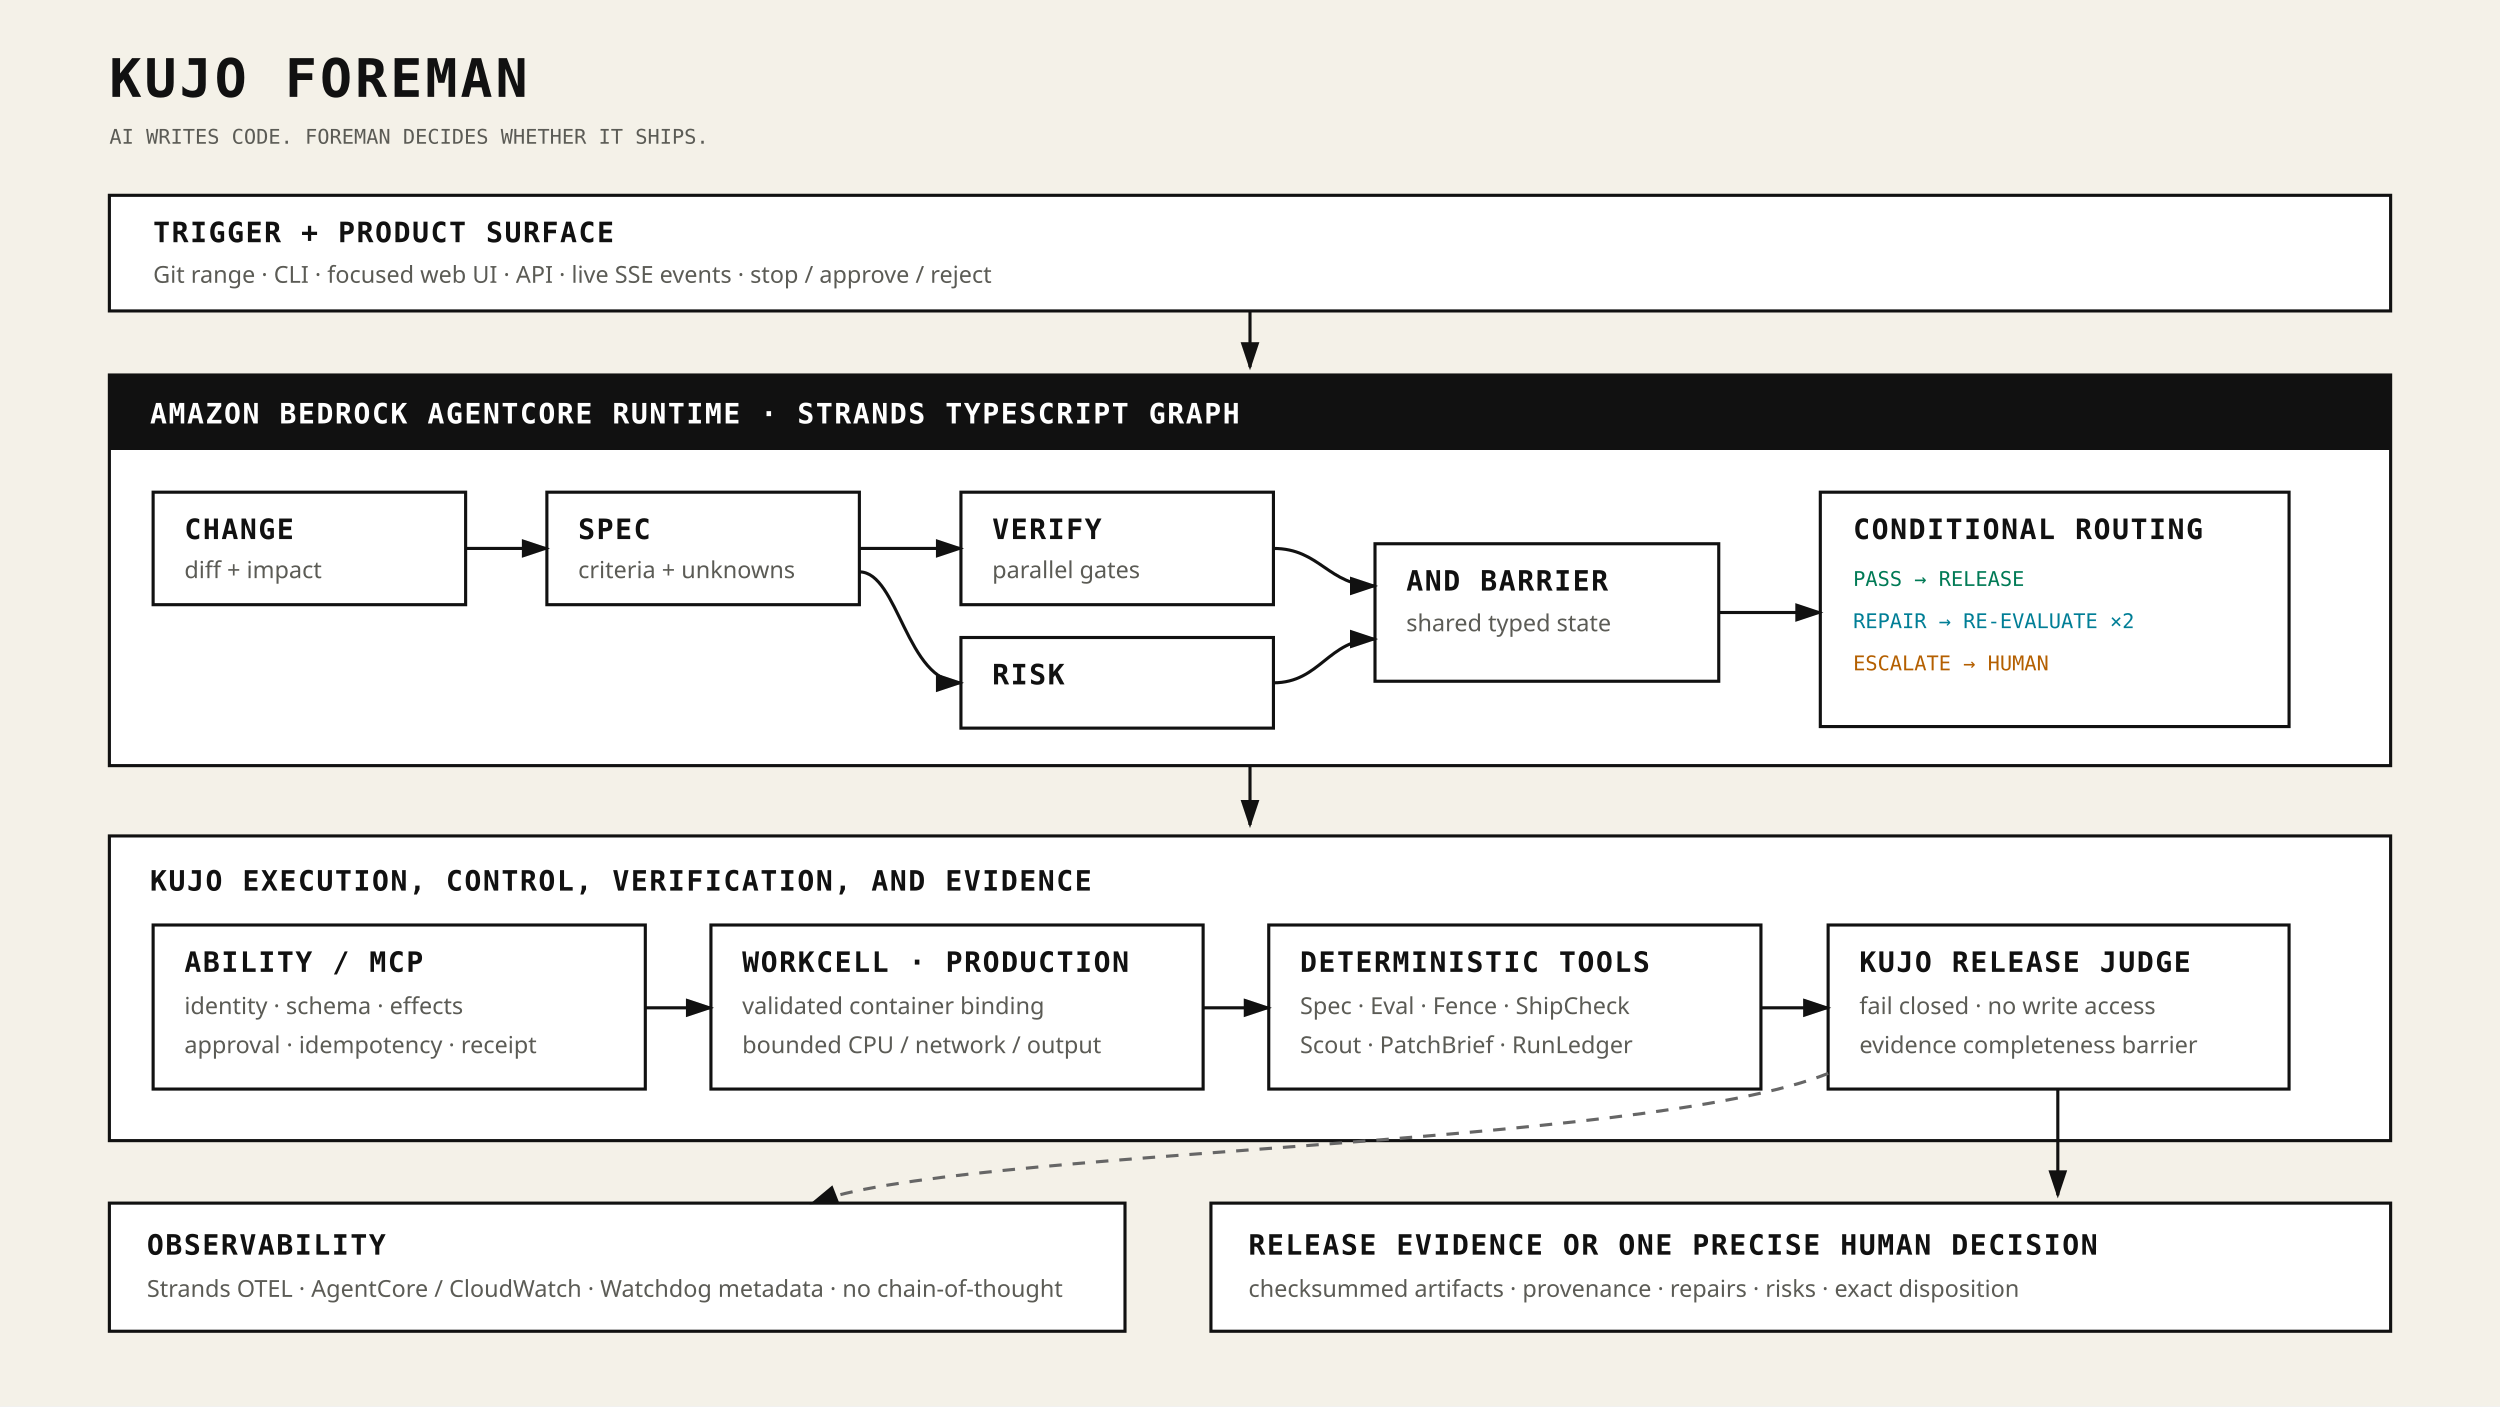
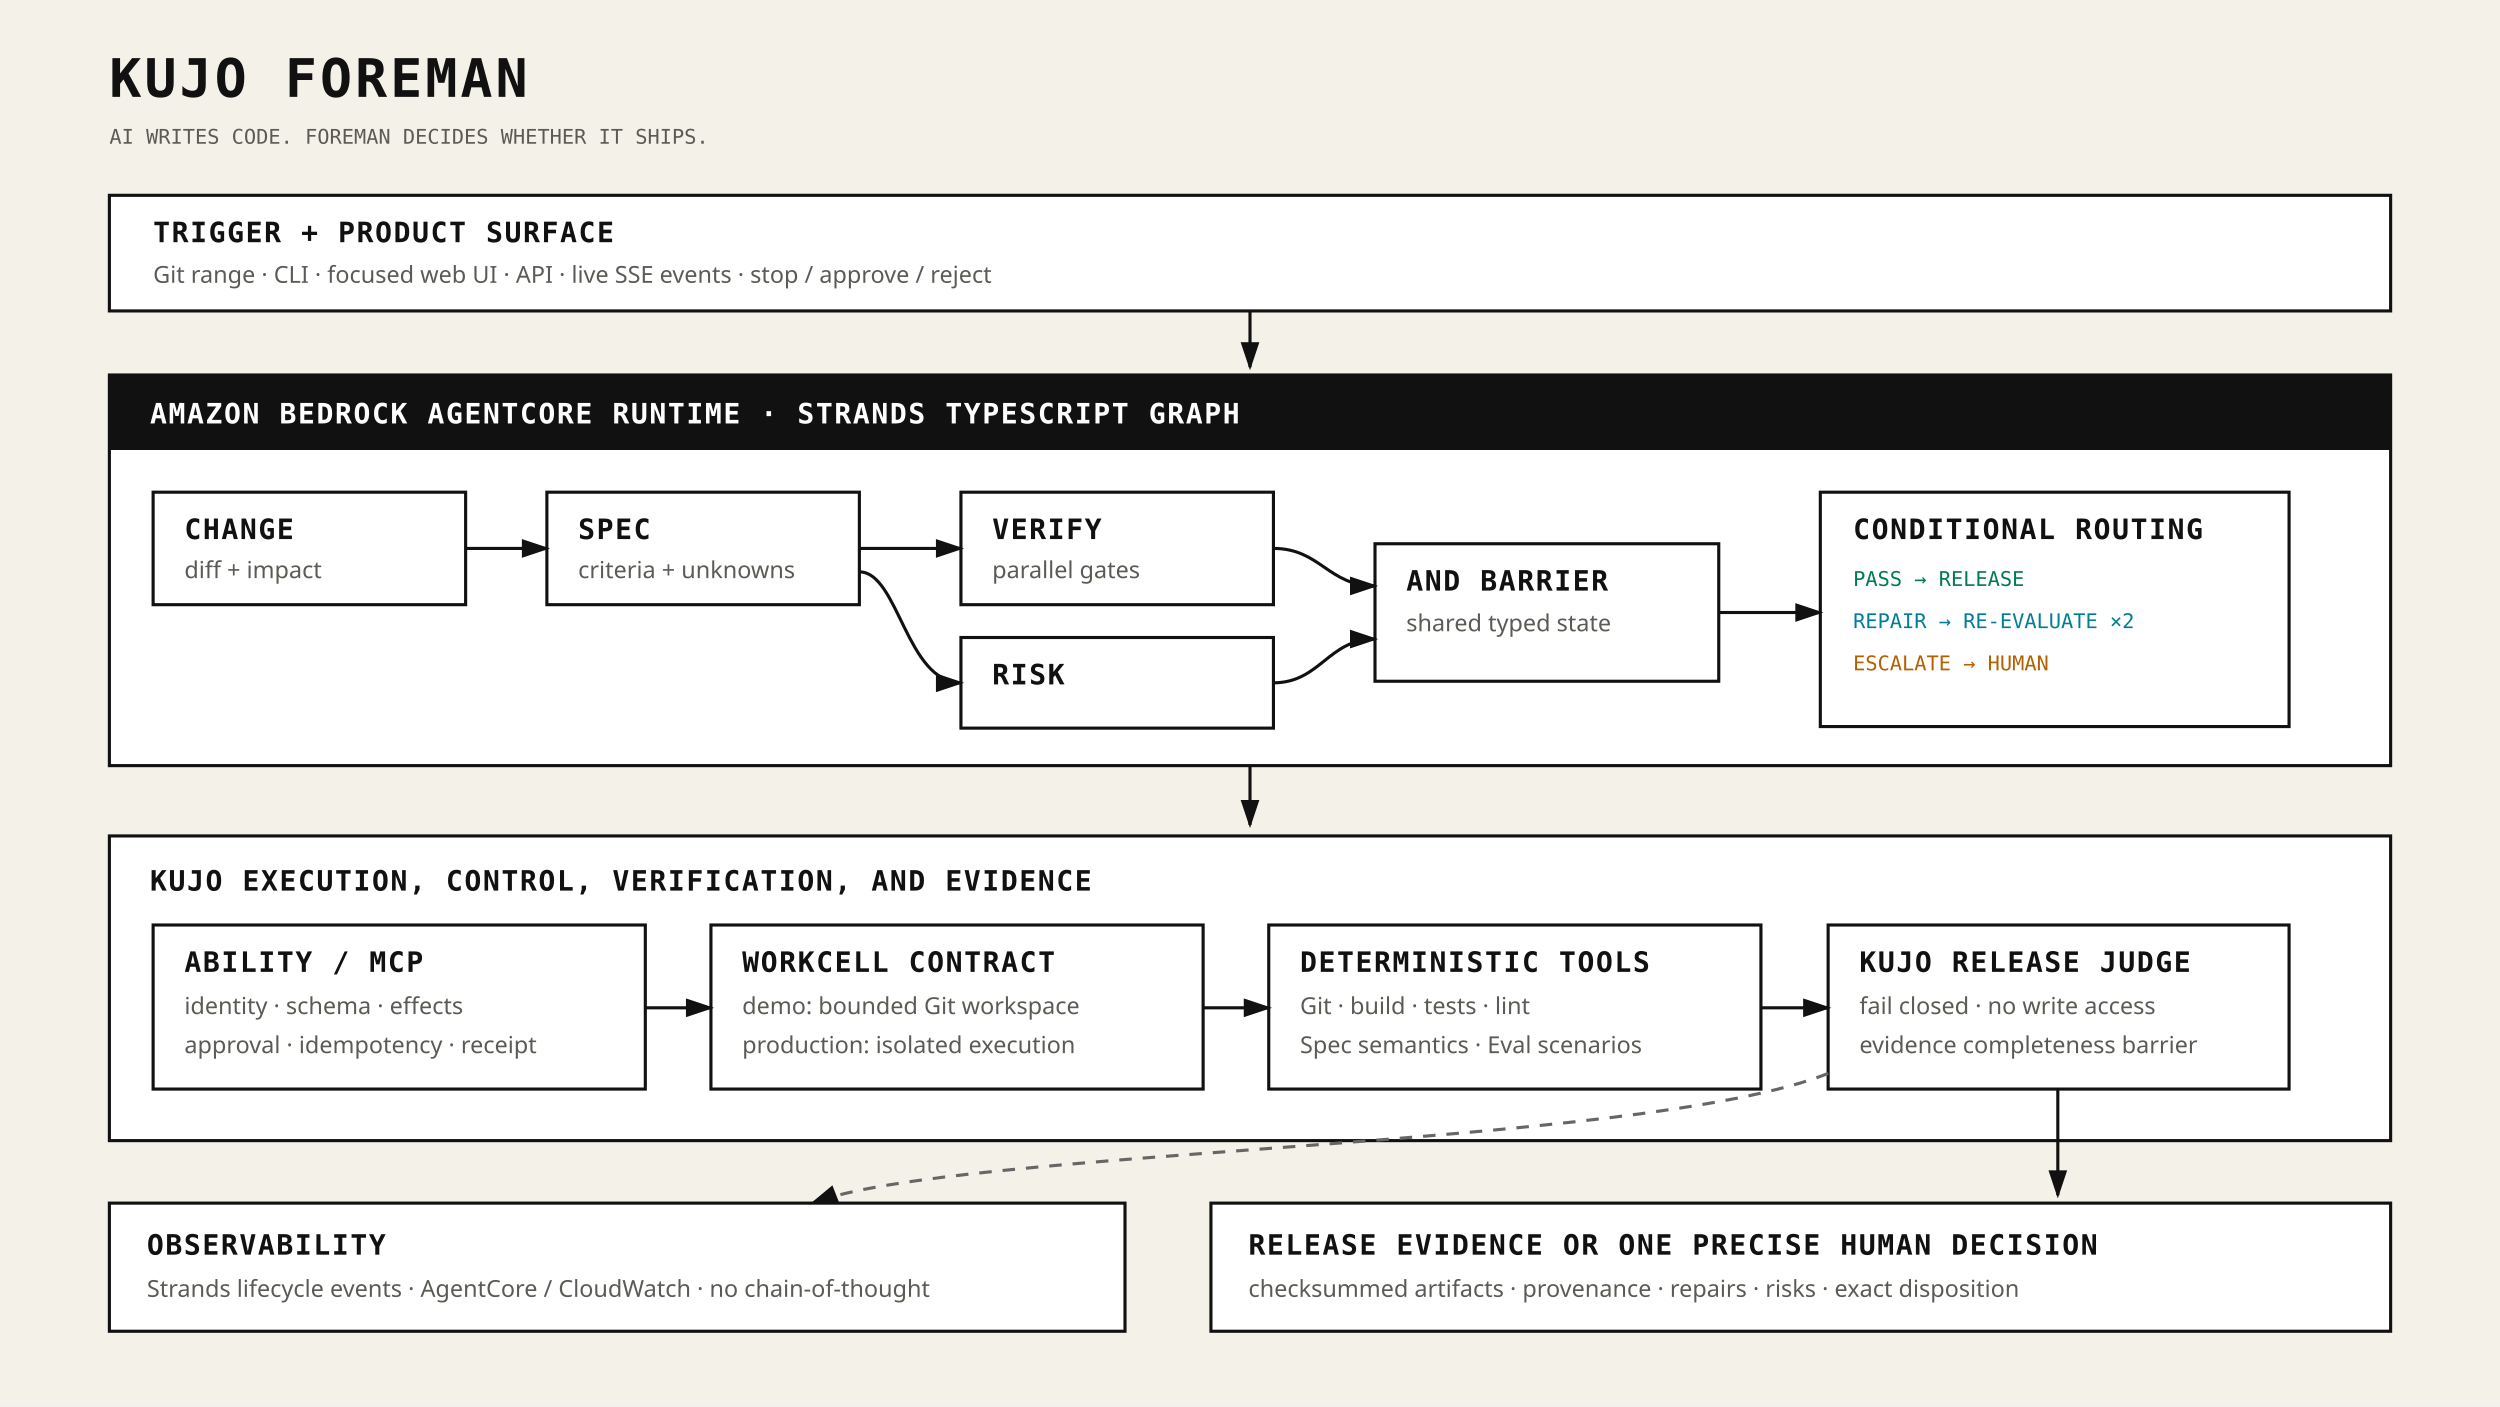
<svg xmlns="http://www.w3.org/2000/svg" width="1600" height="900" viewBox="0 0 1600 900" role="img" aria-labelledby="title desc">
  <defs>
    <style>
      .bg{fill:#f4f1e8}.panel{fill:#fff;stroke:#111;stroke-width:2}.ink{fill:#111}.muted{fill:#5b5b55}.green{fill:#007a55}.amber{fill:#b45f00}.cyan{fill:#007e96}.red{fill:#a32222}.line{fill:none;stroke:#111;stroke-width:2}.dash{fill:none;stroke:#666;stroke-width:2;stroke-dasharray:8 7}.title{font:700 34px ui-monospace,SFMono-Regular,Menlo,monospace;letter-spacing:2px}.h{font:700 18px ui-monospace,SFMono-Regular,Menlo,monospace;letter-spacing:1px}.t{font:15px system-ui,sans-serif}.m{font:13px ui-monospace,SFMono-Regular,Menlo,monospace}.white{fill:#fff}
    </style>
    <marker id="arrow" markerWidth="10" markerHeight="10" refX="8" refY="3" orient="auto">
      <path d="M0,0 L0,6 L9,3 z" class="ink" />
    </marker>
  </defs>
  <rect width="1600" height="900" class="bg" />
  <text x="70" y="62" class="title ink">KUJO FOREMAN</text>
  <text x="70" y="92" class="m muted">AI WRITES CODE. FOREMAN DECIDES WHETHER IT SHIPS.</text>
  <rect x="70" y="125" width="1460" height="74" class="panel" />
  <text x="98" y="155" class="h ink">TRIGGER + PRODUCT SURFACE</text>
  <text x="98" y="181" class="t muted">Git range · CLI · focused web UI · API · live SSE events · stop / approve / reject</text>
  <path d="M800 199 V235" class="line" marker-end="url(#arrow)" />
  <rect x="70" y="240" width="1460" height="250" class="panel" />
  <rect x="70" y="240" width="1460" height="48" class="ink" />
  <text x="96" y="271" class="h white">AMAZON BEDROCK AGENTCORE RUNTIME · STRANDS TYPESCRIPT GRAPH</text>
  <rect x="98" y="315" width="200" height="72" class="panel" />
  <text x="118" y="345" class="h ink">CHANGE</text>
  <text x="118" y="370" class="t muted">diff + impact</text>
  <rect x="350" y="315" width="200" height="72" class="panel" />
  <text x="370" y="345" class="h ink">SPEC</text>
  <text x="370" y="370" class="t muted">criteria + unknowns</text>
  <rect x="615" y="315" width="200" height="72" class="panel" />
  <text x="635" y="345" class="h ink">VERIFY</text>
  <text x="635" y="370" class="t muted">parallel gates</text>
  <rect x="615" y="408" width="200" height="58" class="panel" />
  <text x="635" y="438" class="h ink">RISK</text>
  <rect x="880" y="348" width="220" height="88" class="panel" />
  <text x="900" y="378" class="h ink">AND BARRIER</text>
  <text x="900" y="404" class="t muted">shared typed state</text>
  <rect x="1165" y="315" width="300" height="150" class="panel" />
  <text x="1186" y="345" class="h ink">CONDITIONAL ROUTING</text>
  <text x="1186" y="375" class="m green">PASS → RELEASE</text>
  <text x="1186" y="402" class="m cyan">REPAIR → RE-EVALUATE ×2</text>
  <text x="1186" y="429" class="m amber">ESCALATE → HUMAN</text>
  <path d="M298 351 H350" class="line" marker-end="url(#arrow)" />
  <path d="M550 351 H615" class="line" marker-end="url(#arrow)" />
  <path d="M550 366 C575 366 580 437 615 437" class="line" marker-end="url(#arrow)" />
  <path d="M815 351 C845 351 850 375 880 375" class="line" marker-end="url(#arrow)" />
  <path d="M815 437 C845 437 850 409 880 409" class="line" marker-end="url(#arrow)" />
  <path d="M1100 392 H1165" class="line" marker-end="url(#arrow)" />
  <path d="M800 490 V528" class="line" marker-end="url(#arrow)" />
  <rect x="70" y="535" width="1460" height="195" class="panel" />
  <text x="96" y="570" class="h ink">KUJO EXECUTION, CONTROL, VERIFICATION, AND EVIDENCE</text>
  <rect x="98" y="592" width="315" height="105" class="panel" />
  <text x="118" y="622" class="h ink">ABILITY / MCP</text>
  <text x="118" y="649" class="t muted">identity · schema · effects</text>
  <text x="118" y="674" class="t muted">approval · idempotency · receipt</text>
  <rect x="455" y="592" width="315" height="105" class="panel" />
-   <text x="475" y="622" class="h ink">WORKCELL · PRODUCTION</text>
-   <text x="475" y="649" class="t muted">validated container binding</text>
-   <text x="475" y="674" class="t muted">bounded CPU / network / output</text>
+   <text x="475" y="622" class="h ink">WORKCELL CONTRACT</text>
+   <text x="475" y="649" class="t muted">demo: bounded Git workspace</text>
+   <text x="475" y="674" class="t muted">production: isolated execution</text>
  <rect x="812" y="592" width="315" height="105" class="panel" />
  <text x="832" y="622" class="h ink">DETERMINISTIC TOOLS</text>
-   <text x="832" y="649" class="t muted">Spec · Eval · Fence · ShipCheck</text>
-   <text x="832" y="674" class="t muted">Scout · PatchBrief · RunLedger</text>
+   <text x="832" y="649" class="t muted">Git · build · tests · lint</text>
+   <text x="832" y="674" class="t muted">Spec semantics · Eval scenarios</text>
  <rect x="1170" y="592" width="295" height="105" class="panel" />
  <text x="1190" y="622" class="h ink">KUJO RELEASE JUDGE</text>
  <text x="1190" y="649" class="t muted">fail closed · no write access</text>
  <text x="1190" y="674" class="t muted">evidence completeness barrier</text>
  <path d="M413 645 H455" class="line" marker-end="url(#arrow)" />
  <path d="M770 645 H812" class="line" marker-end="url(#arrow)" />
  <path d="M1127 645 H1170" class="line" marker-end="url(#arrow)" />
  <path d="M1317 697 V765" class="line" marker-end="url(#arrow)" />
  <rect x="70" y="770" width="650" height="82" class="panel" />
  <text x="94" y="803" class="h ink">OBSERVABILITY</text>
-   <text x="94" y="830" class="t muted">Strands OTEL · AgentCore / CloudWatch · Watchdog metadata · no chain-of-thought</text>
+   <text x="94" y="830" class="t muted">Strands lifecycle events · AgentCore / CloudWatch · no chain-of-thought</text>
  <rect x="775" y="770" width="755" height="82" class="panel" />
  <text x="799" y="803" class="h ink">RELEASE EVIDENCE OR ONE PRECISE HUMAN DECISION</text>
  <text x="799" y="830" class="t muted">checksummed artifacts · provenance · repairs · risks · exact disposition</text>
  <path d="M1170 687 C1050 735 610 735 520 770" class="dash" marker-end="url(#arrow)" />
</svg>
